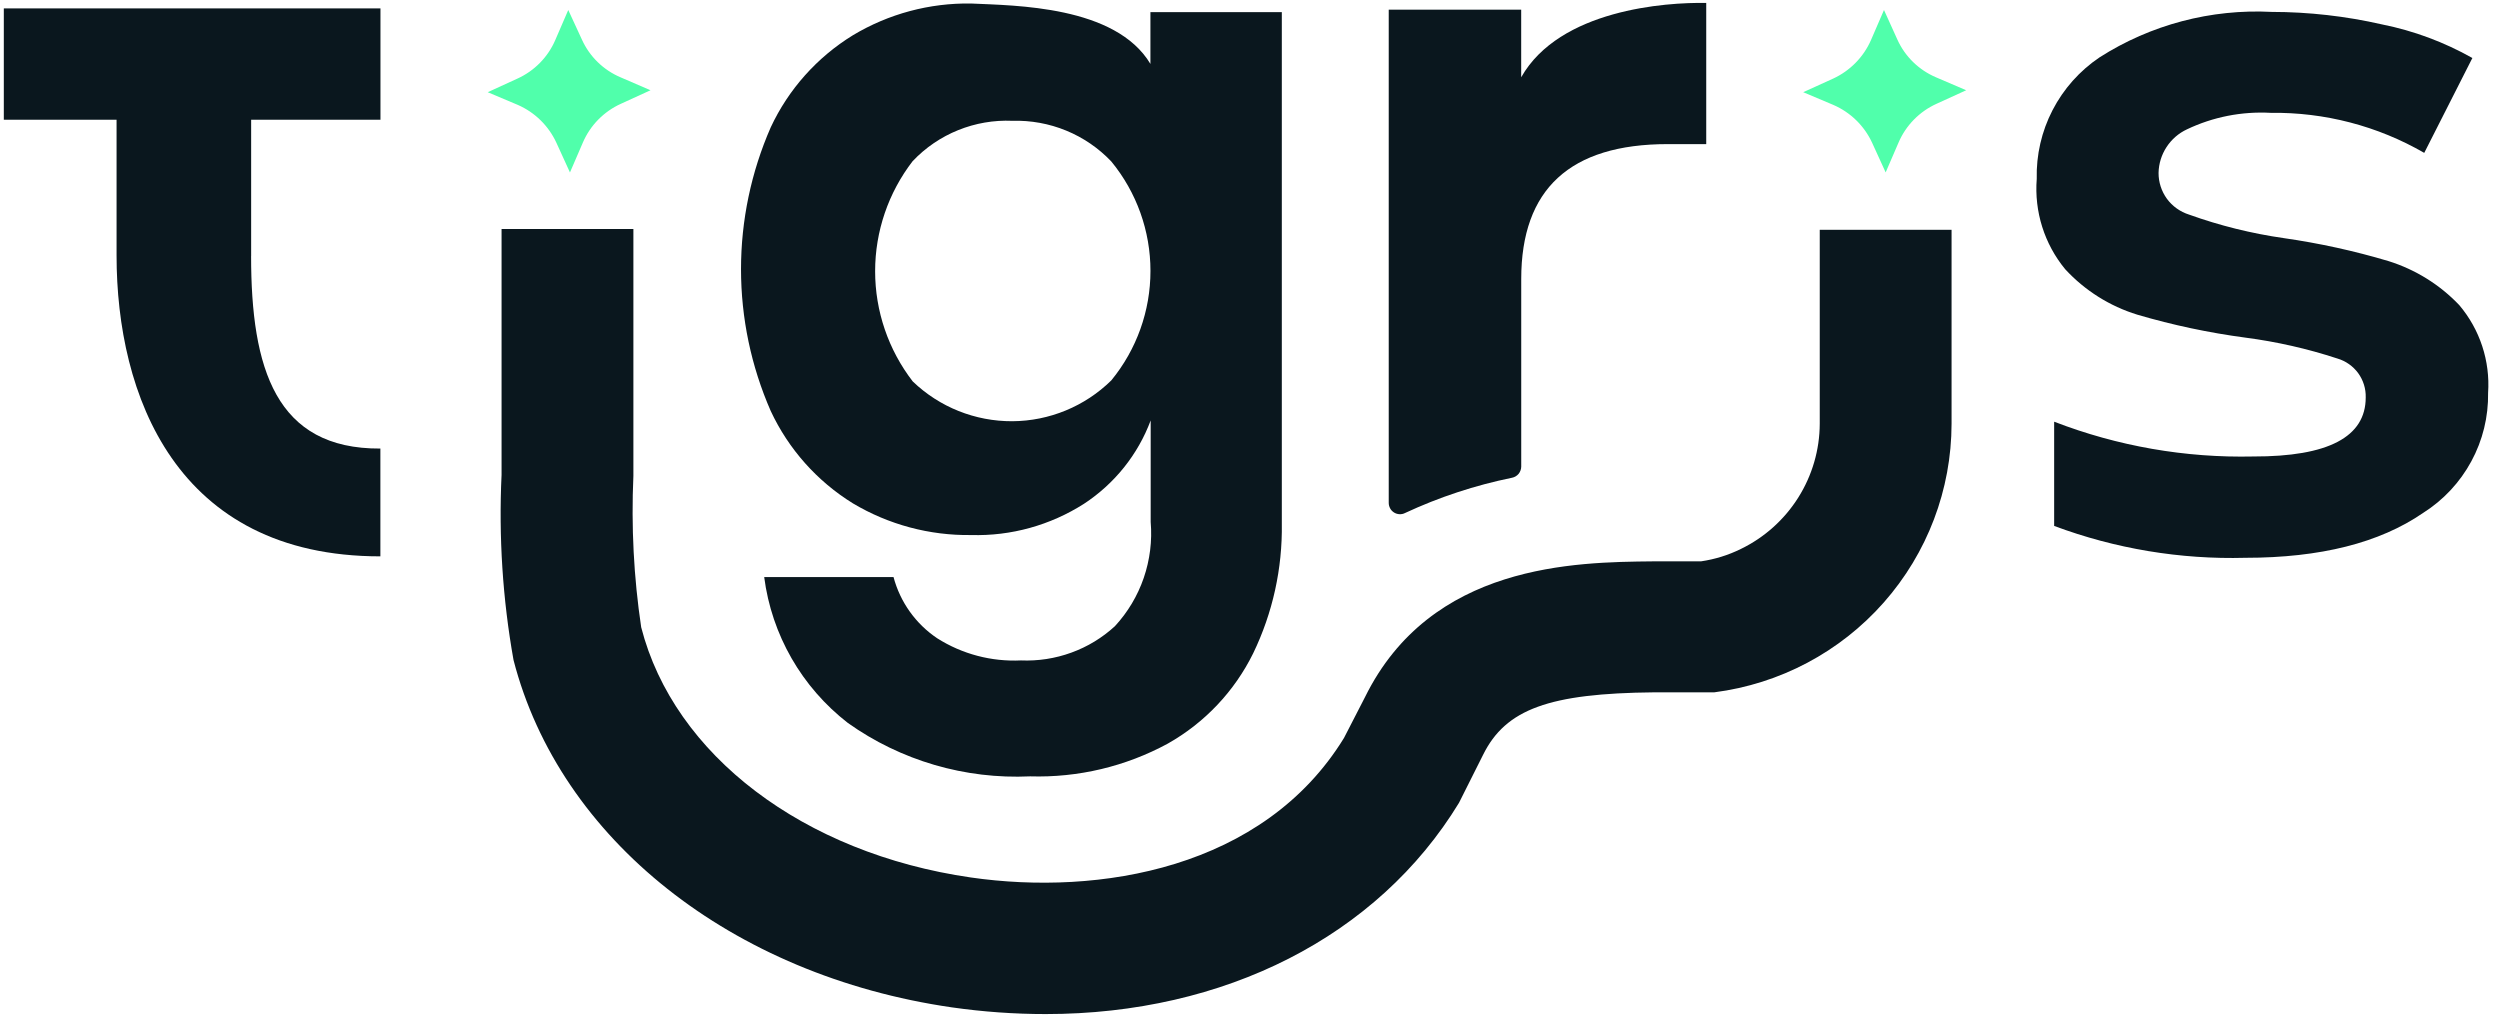
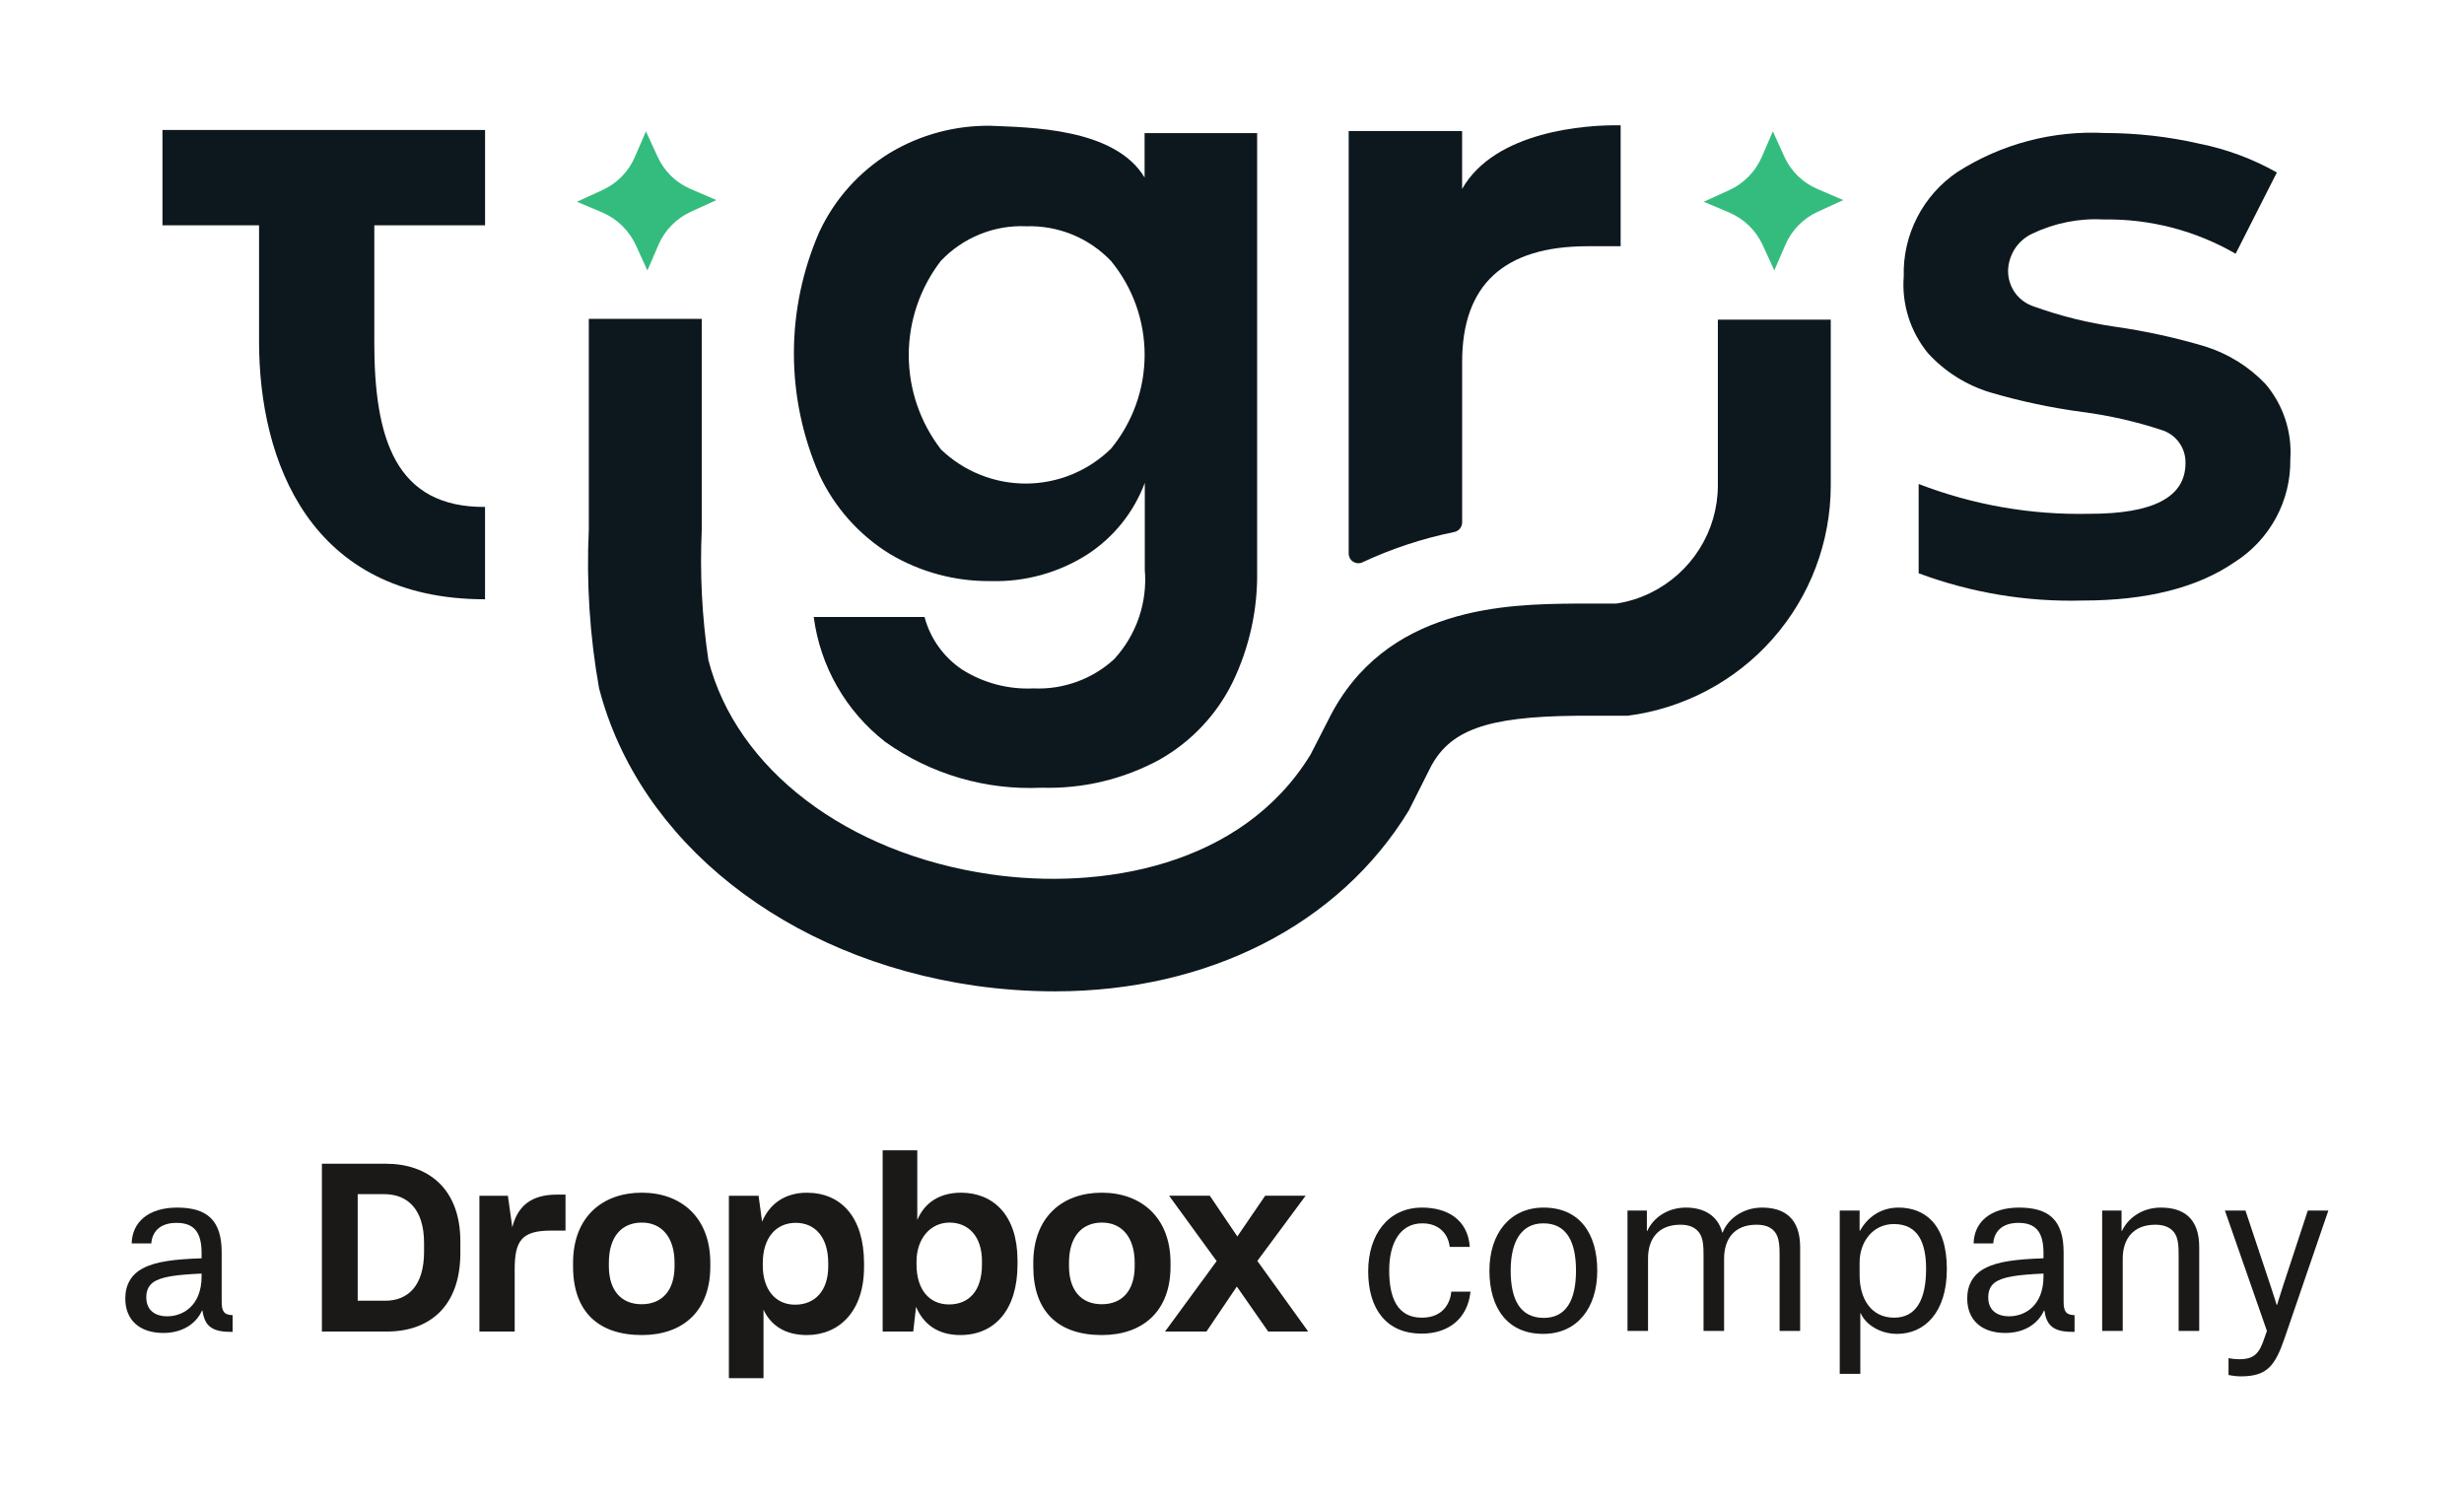
- <svg xmlns="http://www.w3.org/2000/svg" width="590" height="240" viewBox="0 0 59 24" fill="none">
-   <path d="M27.15 1.512V0.286H30.251V12.357C30.267 13.415 30.036 14.464 29.575 15.418C29.134 16.314 28.432 17.057 27.56 17.549C26.566 18.089 25.444 18.356 24.311 18.322C22.776 18.394 21.261 17.951 20.01 17.062C18.921 16.218 18.211 14.981 18.035 13.618H21.087C21.244 14.208 21.61 14.723 22.119 15.064C22.708 15.437 23.398 15.619 24.094 15.586C24.499 15.603 24.903 15.541 25.284 15.402C25.665 15.264 26.014 15.052 26.312 14.778C26.616 14.449 26.848 14.06 26.993 13.637C27.138 13.213 27.194 12.764 27.156 12.318V9.922C26.855 10.729 26.303 11.417 25.581 11.89C24.788 12.396 23.861 12.654 22.92 12.627C21.939 12.641 20.972 12.382 20.13 11.88C19.283 11.357 18.609 10.599 18.189 9.699C17.727 8.643 17.488 7.505 17.488 6.353C17.488 5.201 17.727 4.062 18.189 3.006C18.608 2.108 19.283 1.351 20.13 0.831C20.972 0.326 21.939 0.067 22.92 0.083C23.952 0.132 26.327 0.132 27.151 1.51L27.15 1.512ZM21.541 3.8C20.965 4.546 20.653 5.46 20.653 6.401C20.653 7.342 20.965 8.256 21.541 9.002C22.171 9.608 23.014 9.945 23.89 9.941C24.765 9.936 25.604 9.59 26.227 8.977C26.825 8.248 27.151 7.335 27.151 6.394C27.151 5.453 26.826 4.54 26.227 3.811C25.928 3.496 25.565 3.247 25.162 3.082C24.761 2.917 24.326 2.838 23.892 2.851C23.454 2.832 23.019 2.907 22.613 3.071C22.207 3.235 21.841 3.484 21.541 3.801V3.8Z" fill="#0A171E" />
-   <path d="M24.681 23.932C23.939 23.932 23.199 23.879 22.464 23.774C17.269 23.022 13.21 19.804 12.119 15.576C11.862 14.134 11.768 12.669 11.837 11.206V5.404H14.948V11.231C14.895 12.425 14.956 13.621 15.132 14.803C15.906 17.819 18.964 20.138 22.909 20.708C25.936 21.146 29.822 20.506 31.718 17.416L32.212 16.456C33.767 13.297 37.179 13.267 39.007 13.248H40.142C40.471 13.2 40.791 13.101 41.089 12.953C41.644 12.683 42.112 12.262 42.44 11.741C42.768 11.22 42.944 10.617 42.946 10.001V5.424H46.057V10.001C46.055 11.555 45.485 13.055 44.455 14.221C43.425 15.388 42.004 16.14 40.456 16.339H39.034C36.565 16.363 35.534 16.733 35 17.815L34.432 18.947C32.511 22.101 28.896 23.932 24.679 23.932H24.681Z" fill="#0A171E" />
-   <path d="M35.9 1.822V0.228H32.774V11.866C32.774 11.912 32.785 11.956 32.807 11.997C32.828 12.037 32.86 12.07 32.899 12.095C32.938 12.119 32.982 12.133 33.028 12.135C33.074 12.137 33.119 12.128 33.159 12.107C33.964 11.732 34.812 11.453 35.683 11.275C35.744 11.263 35.798 11.231 35.839 11.183C35.877 11.136 35.9 11.076 35.901 11.014V6.585C35.901 4.463 37.053 3.401 39.358 3.401H40.267V0.07C39.309 0.05 36.805 0.228 35.901 1.822H35.9Z" fill="#0A171E" />
-   <path d="M13.451 4.07L13.13 3.367C12.946 2.969 12.623 2.652 12.221 2.476L11.51 2.176L12.211 1.855C12.612 1.673 12.931 1.349 13.105 0.944L13.411 0.236L13.733 0.934C13.914 1.335 14.24 1.653 14.646 1.825L15.352 2.13L14.652 2.45C14.251 2.632 13.931 2.957 13.757 3.361L13.451 4.07Z" fill="#50FFAB" />
-   <path d="M5.927 6.043V2.825H8.979V0.198H0.09V2.825H2.751V6.029C2.751 9.306 4.143 13.13 8.977 13.13V10.586C6.508 10.6 5.926 8.701 5.926 6.043H5.927Z" fill="#0A171E" />
-   <path d="M44.502 4.07L44.181 3.367C43.996 2.968 43.671 2.651 43.267 2.476L42.556 2.176L43.262 1.855C43.661 1.671 43.98 1.347 44.156 0.944L44.462 0.236L44.778 0.934C44.959 1.335 45.286 1.653 45.691 1.825L46.402 2.13L45.701 2.45C45.3 2.632 44.981 2.957 44.807 3.361L44.501 4.07H44.502Z" fill="#50FFAB" />
-   <path d="M58.038 7.2C57.579 6.718 57.005 6.361 56.369 6.162C55.561 5.921 54.736 5.74 53.9 5.62C53.138 5.511 52.387 5.325 51.663 5.065C51.453 4.999 51.269 4.868 51.139 4.691C51.01 4.513 50.941 4.299 50.942 4.08C50.946 3.863 51.012 3.652 51.13 3.471C51.249 3.289 51.416 3.143 51.613 3.052C52.228 2.759 52.907 2.626 53.587 2.663C54.859 2.646 56.112 2.972 57.212 3.608L58.348 1.369C57.684 0.994 56.964 0.726 56.215 0.576C55.361 0.381 54.488 0.282 53.613 0.281C52.179 0.207 50.758 0.582 49.549 1.354C49.08 1.67 48.699 2.099 48.44 2.6C48.181 3.101 48.053 3.659 48.067 4.223C48.007 4.993 48.247 5.757 48.739 6.354C49.202 6.856 49.79 7.227 50.443 7.427C51.277 7.672 52.128 7.853 52.991 7.968C53.728 8.064 54.454 8.229 55.159 8.46C55.358 8.518 55.531 8.64 55.653 8.806C55.774 8.973 55.837 9.175 55.831 9.38C55.831 10.312 54.947 10.777 53.179 10.773C51.572 10.809 49.975 10.53 48.478 9.952V12.412C49.92 12.95 51.453 13.206 52.991 13.164C54.76 13.164 56.157 12.812 57.184 12.106C57.662 11.804 58.054 11.385 58.323 10.888C58.592 10.392 58.728 9.836 58.719 9.272C58.77 8.519 58.526 7.776 58.038 7.2Z" fill="#0A171E" />
+ <svg xmlns="http://www.w3.org/2000/svg" width="59" height="36" viewBox="0 0 59 36" fill="none">
+   <path d="M27.407 4.253V3.188H30.102V13.679C30.116 14.598 29.915 15.509 29.514 16.339C29.131 17.118 28.521 17.763 27.763 18.191C26.899 18.66 25.924 18.892 24.939 18.862C23.605 18.925 22.289 18.54 21.202 17.768C20.256 17.034 19.639 15.958 19.485 14.774H22.138C22.274 15.287 22.593 15.734 23.035 16.031C23.546 16.355 24.146 16.513 24.751 16.484C25.103 16.5 25.454 16.445 25.785 16.325C26.116 16.205 26.42 16.021 26.679 15.783C26.942 15.497 27.144 15.158 27.27 14.79C27.396 14.423 27.445 14.032 27.412 13.645V11.562C27.15 12.263 26.671 12.862 26.043 13.272C25.355 13.713 24.548 13.937 23.73 13.914C22.878 13.925 22.038 13.7 21.306 13.264C20.57 12.81 19.984 12.151 19.619 11.369C19.218 10.451 19.01 9.462 19.01 8.461C19.01 7.46 19.218 6.47 19.619 5.552C19.983 4.771 20.57 4.114 21.306 3.662C22.038 3.223 22.878 2.998 23.73 3.012C24.628 3.054 26.691 3.054 27.408 4.252L27.407 4.253ZM22.532 6.242C22.032 6.89 21.76 7.685 21.76 8.502C21.76 9.32 22.032 10.115 22.532 10.763C23.08 11.289 23.812 11.582 24.574 11.579C25.334 11.575 26.064 11.274 26.605 10.741C27.124 10.108 27.408 9.314 27.408 8.497C27.408 7.679 27.125 6.885 26.605 6.252C26.345 5.978 26.03 5.762 25.68 5.618C25.33 5.475 24.953 5.406 24.576 5.418C24.195 5.401 23.817 5.466 23.464 5.609C23.112 5.751 22.794 5.968 22.532 6.243V6.242Z" fill="#0C181D" />
+   <path d="M25.261 23.738C24.616 23.738 23.973 23.692 23.335 23.601C18.82 22.947 15.293 20.15 14.344 16.477C14.121 15.223 14.039 13.95 14.099 12.679V7.636H16.803V12.7C16.756 13.738 16.81 14.777 16.962 15.804C17.635 18.425 20.292 20.441 23.721 20.936C26.352 21.317 29.728 20.761 31.377 18.075L31.805 17.241C33.157 14.496 36.122 14.47 37.71 14.453H38.697C38.983 14.411 39.261 14.325 39.52 14.197C40.003 13.962 40.409 13.596 40.694 13.143C40.98 12.69 41.132 12.166 41.134 11.631V7.654H43.837V11.631C43.835 12.981 43.341 14.285 42.445 15.299C41.55 16.313 40.315 16.966 38.97 17.139H37.734C35.589 17.161 34.692 17.482 34.229 18.422L33.735 19.405C32.065 22.147 28.924 23.738 25.259 23.738H25.261Z" fill="#0C181D" />
+   <path d="M35.01 4.523V3.138H32.294V13.252C32.294 13.292 32.304 13.331 32.322 13.366C32.341 13.401 32.369 13.43 32.403 13.451C32.437 13.472 32.475 13.484 32.514 13.486C32.554 13.488 32.594 13.48 32.629 13.462C33.328 13.136 34.065 12.893 34.822 12.739C34.875 12.728 34.922 12.7 34.957 12.658C34.991 12.618 35.01 12.565 35.011 12.512V8.663C35.011 6.819 36.013 5.896 38.016 5.896H38.806V3.001C37.973 2.984 35.797 3.138 35.011 4.523H35.01Z" fill="#0C181D" />
+   <path d="M15.502 6.477L15.223 5.866C15.062 5.521 14.782 5.245 14.433 5.092L13.815 4.831L14.424 4.552C14.772 4.394 15.05 4.112 15.201 3.761L15.467 3.145L15.746 3.752C15.903 4.1 16.187 4.377 16.54 4.526L17.154 4.791L16.545 5.069C16.197 5.228 15.919 5.51 15.768 5.861L15.502 6.477Z" fill="#34BC7E" />
+   <path d="M8.963 8.192V5.395H11.615V3.112H3.89V5.395H6.203V8.179C6.203 11.027 7.413 14.35 11.614 14.35V12.139C9.468 12.152 8.962 10.502 8.962 8.192H8.963Z" fill="#0C181D" />
+   <path d="M42.486 6.477L42.207 5.866C42.047 5.52 41.764 5.244 41.413 5.092L40.795 4.831L41.408 4.552C41.756 4.392 42.032 4.111 42.185 3.761L42.451 3.145L42.726 3.752C42.883 4.1 43.167 4.377 43.519 4.526L44.137 4.791L43.528 5.069C43.18 5.228 42.902 5.51 42.751 5.861L42.485 6.477H42.486Z" fill="#34BC7E" />
+   <path d="M54.249 9.197C53.851 8.778 53.352 8.468 52.799 8.295C52.097 8.086 51.38 7.928 50.653 7.825C49.991 7.73 49.339 7.568 48.709 7.342C48.527 7.284 48.367 7.171 48.254 7.017C48.142 6.862 48.082 6.676 48.083 6.486C48.086 6.298 48.144 6.114 48.246 5.956C48.349 5.798 48.495 5.672 48.666 5.593C49.2 5.338 49.791 5.222 50.382 5.255C51.487 5.239 52.576 5.523 53.532 6.076L54.519 4.13C53.942 3.804 53.316 3.571 52.665 3.441C51.923 3.271 51.165 3.186 50.404 3.185C49.157 3.12 47.922 3.446 46.872 4.117C46.464 4.392 46.134 4.764 45.909 5.2C45.684 5.635 45.572 6.12 45.585 6.61C45.532 7.279 45.741 7.943 46.169 8.462C46.57 8.899 47.081 9.221 47.649 9.394C48.374 9.608 49.114 9.765 49.864 9.865C50.504 9.948 51.134 10.092 51.748 10.293C51.92 10.343 52.071 10.449 52.176 10.593C52.282 10.738 52.336 10.914 52.331 11.092C52.331 11.902 51.563 12.306 50.027 12.303C48.631 12.334 47.242 12.091 45.942 11.589V13.727C47.195 14.194 48.527 14.416 49.864 14.38C51.4 14.38 52.615 14.074 53.507 13.461C53.922 13.198 54.263 12.834 54.497 12.402C54.731 11.971 54.849 11.488 54.841 10.998C54.886 10.344 54.673 9.698 54.249 9.197Z" fill="#0C181D" />
+   <path d="M4.006 31.519C4.373 31.519 4.827 31.273 4.827 30.562V30.496C4.203 30.524 3.848 30.573 3.662 30.71C3.552 30.792 3.503 30.912 3.503 31.065C3.503 31.36 3.695 31.519 4.006 31.519ZM3.623 29.774H3.153C3.164 29.266 3.552 28.916 4.241 28.916C4.958 28.916 5.308 29.217 5.308 29.988V31.163C5.308 31.393 5.357 31.486 5.57 31.492V31.891H5.51C5.051 31.891 4.898 31.727 4.848 31.382H4.837C4.684 31.721 4.34 31.918 3.913 31.918C3.339 31.918 3 31.606 3 31.092C3 30.775 3.137 30.513 3.432 30.365C3.733 30.206 4.181 30.152 4.827 30.13V30.004C4.827 29.485 4.63 29.282 4.225 29.282C3.798 29.282 3.64 29.528 3.623 29.774Z" fill="#1A1918" />
+   <path d="M7.708 27.866H9.242C10.222 27.866 11.023 28.435 11.023 29.726V30.002C11.023 31.297 10.268 31.884 9.265 31.884H7.708V27.866H7.708ZM8.565 28.593V31.146H9.224C9.776 31.146 10.154 30.78 10.154 29.974V29.766C10.154 28.961 9.766 28.594 9.196 28.594H8.565V28.593V28.593ZM11.479 28.633H12.161L12.267 29.388C12.397 28.87 12.73 28.605 13.333 28.605H13.541V29.467H13.192C12.493 29.467 12.324 29.709 12.324 30.396V31.884H11.479V28.633ZM13.722 30.328V30.238C13.722 29.145 14.421 28.559 15.368 28.559C16.315 28.559 17.008 29.156 17.008 30.238V30.328C17.008 31.399 16.349 31.968 15.368 31.968C14.32 31.968 13.722 31.399 13.722 30.328ZM16.152 30.317V30.238C16.152 29.63 15.847 29.275 15.368 29.275C14.889 29.275 14.579 29.608 14.579 30.238V30.317C14.579 30.903 14.878 31.23 15.363 31.23C15.847 31.23 16.152 30.909 16.152 30.317H16.152ZM17.453 28.633H18.164L18.248 29.253C18.424 28.836 18.784 28.56 19.319 28.56C20.148 28.56 20.689 29.157 20.689 30.25V30.34C20.689 31.411 20.086 31.968 19.319 31.968C18.801 31.968 18.457 31.738 18.282 31.36V33H17.453V28.633V28.633ZM19.832 30.322V30.249C19.832 29.602 19.499 29.281 19.054 29.281C18.581 29.281 18.265 29.641 18.265 30.244V30.306C18.265 30.881 18.57 31.241 19.037 31.241C19.504 31.241 19.832 30.92 19.832 30.322ZM21.935 31.292L21.867 31.884H21.135V27.545H21.964V29.212C22.144 28.79 22.505 28.559 23.017 28.559C23.789 28.564 24.364 29.1 24.364 30.181V30.277C24.364 31.36 23.823 31.968 22.994 31.968C22.459 31.968 22.11 31.709 21.935 31.292L21.935 31.292ZM23.513 30.277V30.198C23.513 29.602 23.186 29.275 22.735 29.275C22.284 29.275 21.946 29.653 21.946 30.21V30.277C21.946 30.886 22.256 31.235 22.724 31.235C23.192 31.235 23.513 30.92 23.513 30.277H23.513ZM24.742 30.328V30.238C24.742 29.145 25.435 28.559 26.382 28.559C27.329 28.559 28.028 29.156 28.028 30.238V30.328C28.028 31.399 27.363 31.968 26.382 31.968C25.333 31.968 24.742 31.399 24.742 30.328ZM27.17 30.317V30.238C27.17 29.63 26.866 29.275 26.387 29.275C25.908 29.275 25.597 29.608 25.597 30.238V30.317C25.597 30.903 25.896 31.23 26.381 31.23C26.866 31.23 27.17 30.909 27.17 30.317ZM29.133 30.198L27.994 28.632H28.969L29.628 29.607L30.294 28.632H31.263L30.107 30.193L31.324 31.883H30.366L29.616 30.807L28.889 31.883H27.897L29.132 30.198H29.133Z" fill="#1A1918" />
+   <path d="M35.194 29.857H34.713C34.68 29.561 34.472 29.293 34.057 29.293C33.537 29.293 33.264 29.747 33.264 30.42C33.264 31.087 33.466 31.552 34.046 31.552C34.593 31.552 34.735 31.147 34.751 30.928H35.211C35.139 31.596 34.664 31.934 34.04 31.934C33.209 31.934 32.761 31.355 32.761 30.442C32.761 29.561 33.242 28.916 34.051 28.916C34.625 28.916 35.145 29.178 35.194 29.857Z" fill="#1A1918" />
+   <path d="M36.95 31.94C36.102 31.94 35.664 31.328 35.664 30.425C35.664 29.534 36.157 28.916 36.961 28.916C37.819 28.916 38.246 29.534 38.246 30.425C38.246 31.328 37.759 31.94 36.95 31.94ZM36.955 29.293C36.43 29.293 36.173 29.725 36.173 30.425C36.173 31.131 36.408 31.557 36.966 31.557C37.502 31.557 37.737 31.131 37.737 30.425C37.737 29.725 37.507 29.293 36.955 29.293Z" fill="#1A1918" />
+   <path d="M38.97 31.869V28.987H39.434V29.474H39.445C39.577 29.178 39.91 28.916 40.37 28.916C40.807 28.916 41.135 29.113 41.239 29.512H41.25C41.359 29.211 41.715 28.916 42.191 28.916C42.732 28.916 43.104 29.178 43.104 29.862V31.869H42.612V30.086C42.612 29.878 42.612 29.654 42.508 29.512C42.409 29.375 42.251 29.326 42.059 29.326C41.523 29.326 41.283 29.671 41.283 30.141V31.869H40.791V30.086C40.791 29.878 40.791 29.66 40.687 29.517C40.588 29.381 40.43 29.326 40.238 29.326C39.702 29.326 39.462 29.671 39.462 30.13V31.869H38.97Z" fill="#1A1918" />
+   <path d="M44.528 30.535C44.528 31.103 44.807 31.552 45.354 31.552C45.868 31.552 46.12 31.142 46.12 30.387C46.12 29.774 45.939 29.31 45.349 29.31C44.84 29.31 44.528 29.742 44.528 30.228V30.535ZM44.052 32.897V28.987H44.528V29.468H44.539C44.709 29.162 45.02 28.916 45.458 28.916C46.07 28.916 46.617 29.293 46.617 30.387C46.617 31.437 46.076 31.94 45.425 31.94C45.004 31.94 44.665 31.705 44.556 31.448H44.545V32.897H44.052Z" fill="#1A1918" />
+   <path d="M48.111 31.519C48.478 31.519 48.931 31.273 48.931 30.562V30.496C48.308 30.524 47.953 30.573 47.767 30.71C47.657 30.792 47.608 30.912 47.608 31.065C47.608 31.36 47.8 31.519 48.111 31.519ZM47.728 29.774H47.258C47.269 29.266 47.657 28.916 48.346 28.916C49.063 28.916 49.413 29.217 49.413 29.988V31.163C49.413 31.393 49.462 31.486 49.675 31.492V31.891H49.615C49.156 31.891 49.003 31.727 48.953 31.382H48.943C48.789 31.721 48.445 31.918 48.018 31.918C47.444 31.918 47.105 31.606 47.105 31.092C47.105 30.775 47.242 30.513 47.537 30.365C47.838 30.206 48.286 30.152 48.931 30.13V30.004C48.931 29.485 48.735 29.282 48.33 29.282C47.903 29.282 47.745 29.528 47.728 29.774Z" fill="#1A1918" />
+   <path d="M52.167 31.869V30.092C52.167 29.884 52.167 29.654 52.064 29.517C51.965 29.381 51.801 29.326 51.61 29.326C51.074 29.326 50.828 29.671 50.828 30.141V31.869H50.336V28.987H50.8V29.474H50.811C50.948 29.178 51.282 28.916 51.741 28.916C52.293 28.916 52.66 29.178 52.66 29.862V31.869H52.167Z" fill="#1A1918" />
+   <path d="M54.281 31.869L53.275 28.987H53.767L54.369 30.792C54.462 31.065 54.511 31.24 54.511 31.24H54.527C54.527 31.24 54.577 31.065 54.669 30.786L55.26 28.987H55.752L54.702 32.049C54.473 32.711 54.281 32.957 53.658 32.957C53.548 32.957 53.439 32.941 53.362 32.924V32.52C53.455 32.542 53.565 32.547 53.614 32.547C53.98 32.547 54.101 32.41 54.227 32.022L54.281 31.869Z" fill="#1A1918" />
</svg>
